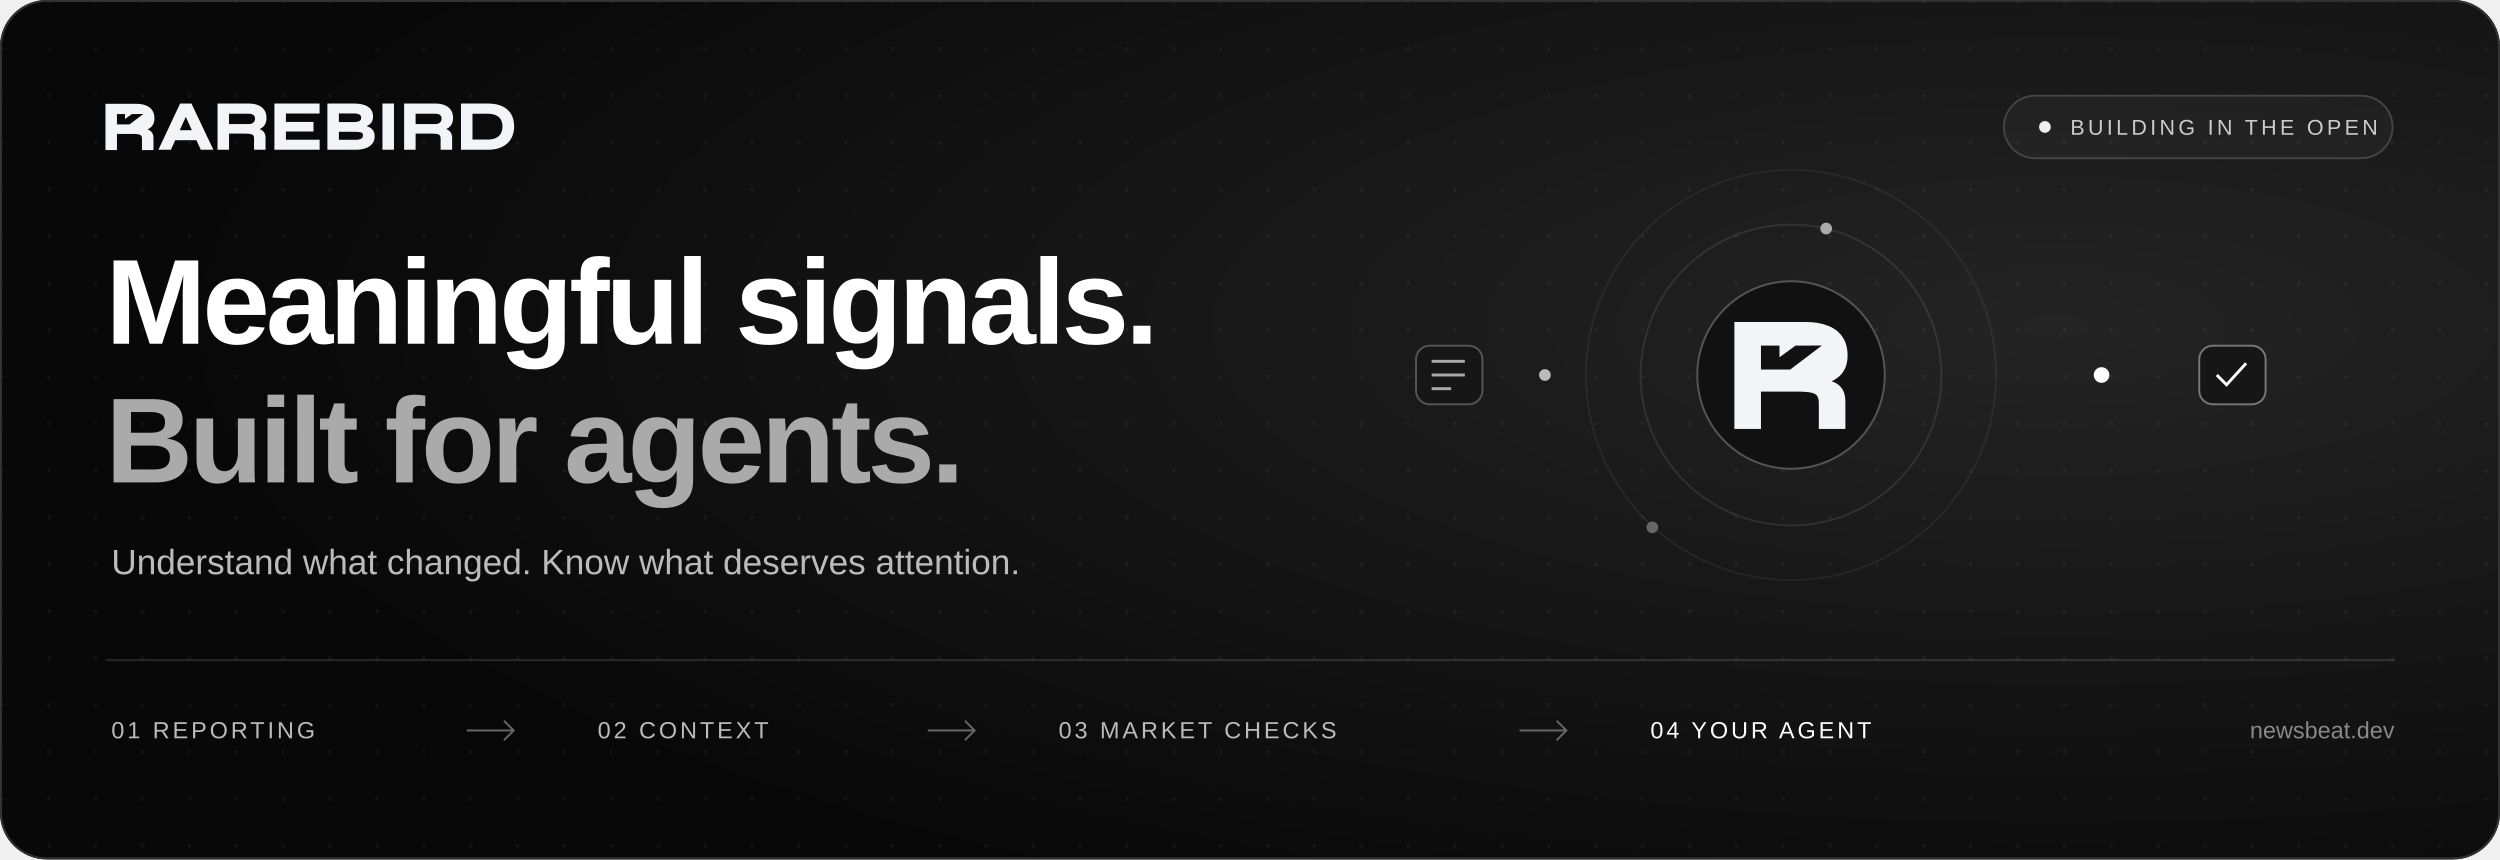
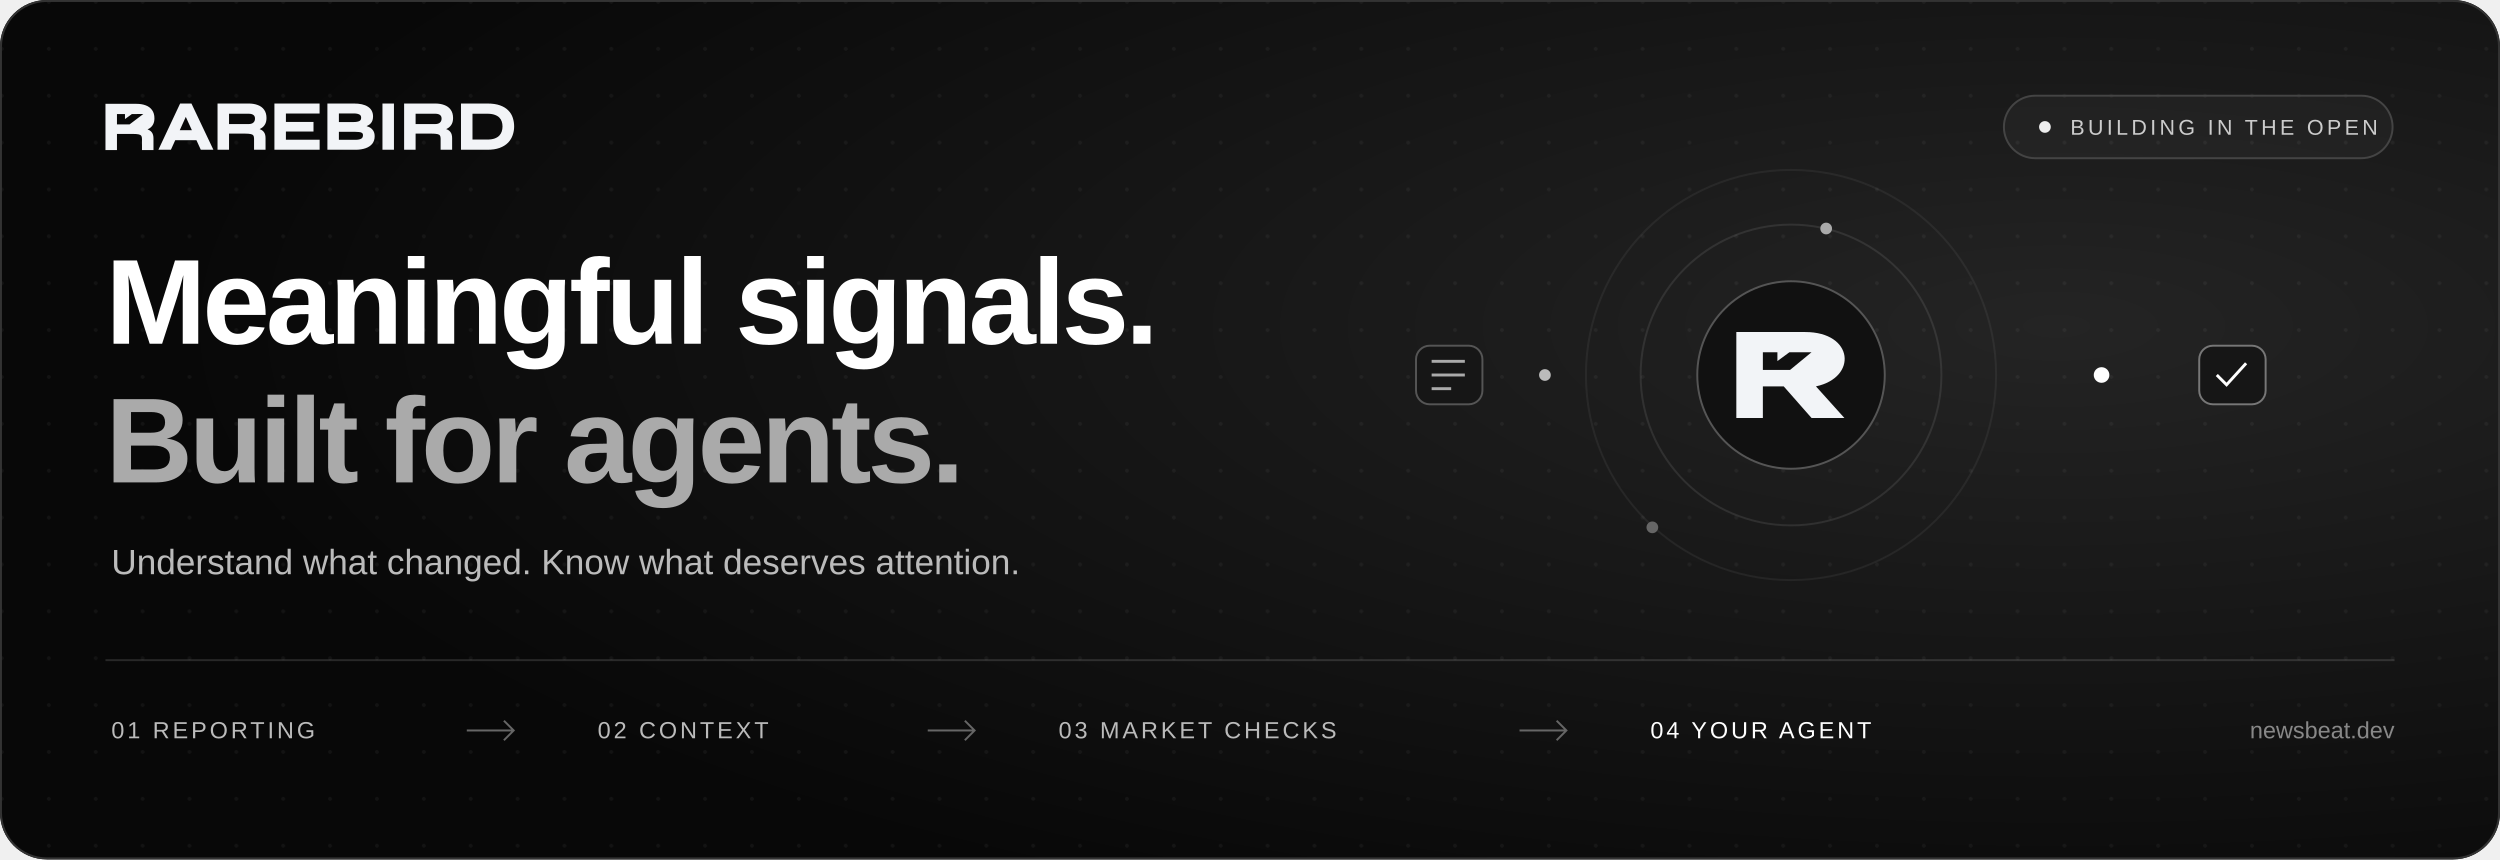
<svg xmlns="http://www.w3.org/2000/svg" width="1280" height="440" viewBox="0 0 1280 440" role="img" aria-labelledby="title desc">
  <defs>
    <radialGradient id="glow" cx="82%" cy="38%" r="75%">
      <stop offset="0" stop-color="#242424" />
      <stop offset="1" stop-color="#080808" />
    </radialGradient>
    <linearGradient id="line">
      <stop stop-color="#777" />
      <stop offset="1" stop-color="#eee" />
    </linearGradient>
    <pattern id="dots" width="24" height="24" patternUnits="userSpaceOnUse">
      <circle cx="1" cy="1" r="1" fill="#fff" opacity=".045" />
    </pattern>
  </defs>
  <rect width="1280" height="440" rx="24" fill="#080808" />
  <rect x=".5" y=".5" width="1279" height="439" rx="23.5" fill="url(#glow)" stroke="#333" />
  <rect x="1" y="1" width="1278" height="438" rx="23" fill="url(#dots)" />
  <path d="M49.496 0.5C55.086 0.5 60.027 1.282 64.274 2.903H64.273C68.632 4.468 72.106 7 74.596 10.526C77.139 14.054 78.327 18.5 78.327 23.706C78.327 27.248 77.712 30.386 76.386 33.039C75.088 35.634 73.251 37.763 70.89 39.398C69.778 40.191 68.584 40.891 67.311 41.498C70.047 42.376 72.29 43.793 73.897 45.839H73.897C75.953 48.292 76.812 51.741 76.812 55.839V74.5H58.424V56.812C58.424 54.334 57.98 52.721 57.34 51.735L57.316 51.698C56.756 50.794 55.626 49.961 53.474 49.454L53.461 49.451C51.314 48.931 48.041 48.643 43.546 48.643H18.39V74.5H0V0.5H49.496ZM138.099 1.143L171.313 71.143L172.669 74H152.532L151.999 72.83L145.572 58.745H111.599L105.223 72.825L104.691 74H84.672L86.012 71.149L118.901 1.149L119.441 0H137.556L138.099 1.143ZM228.802 0C234.391 0 239.332 0.782 243.58 2.403H243.579C247.938 3.968 251.411 6.5 253.901 10.026C256.444 13.554 257.634 18 257.634 23.206C257.634 26.748 257.018 29.886 255.691 32.539C254.389 35.144 252.543 37.28 250.169 38.917L250.168 38.916C249.064 39.702 247.88 40.396 246.616 40.998C249.353 41.876 251.596 43.293 253.203 45.339H253.202C255.258 47.792 256.119 51.24 256.119 55.339V74H237.729V56.312C237.729 53.834 237.286 52.221 236.646 51.235L236.622 51.198C236.062 50.294 234.932 49.461 232.779 48.954L232.767 48.951C230.62 48.431 227.347 48.143 222.852 48.143H197.695V74H179.306V0H228.802ZM342.582 16.01H288.703V29.428H332.846V44.788H288.703V57.991H342.69V74H270.313V0H342.582V16.01ZM397.443 0C406.972 4.0988e-05 414.523 1.601 419.825 5.07H419.826C425.357 8.568 428.114 13.885 428.114 20.717C428.114 25.006 427.058 28.651 424.722 31.42L424.711 31.432L424.701 31.443C422.926 33.481 420.602 35.045 417.805 36.187C419.259 36.607 420.626 37.125 421.901 37.743C424.587 39.045 426.748 40.903 428.328 43.315H428.327C429.977 45.762 430.711 48.852 430.711 52.417C430.711 57.117 429.448 61.188 426.81 64.486L426.803 64.495L426.795 64.505C424.212 67.653 420.67 69.967 416.281 71.507C411.933 73.032 406.96 73.85 401.392 73.999L401.364 74H355.088V0H397.443ZM461.575 74H443.186V0H461.575V74ZM527.326 0C532.916 0 537.857 0.782 542.104 2.403H542.104C546.462 3.968 549.936 6.5 552.426 10.026C554.969 13.554 556.158 18 556.158 23.206C556.158 26.748 555.543 29.886 554.216 32.539C552.913 35.144 551.067 37.28 548.693 38.917L548.692 38.916C547.588 39.702 546.404 40.396 545.141 40.998C547.851 41.868 550.076 43.267 551.68 45.28C553.771 47.737 554.644 51.209 554.644 55.339V74H536.254V56.312C536.254 53.834 535.811 52.221 535.171 51.235L535.158 51.217L535.146 51.198C534.586 50.294 533.456 49.461 531.304 48.954L531.291 48.951C529.144 48.431 525.872 48.143 521.376 48.143H496.22V74H477.83V0H527.326ZM610.869 0C618.874 9.68503e-06 625.683 0.952 631.231 2.929C636.703 4.877 641.164 7.577 644.523 11.08C647.913 14.47 650.32 18.418 651.719 22.907C653.158 27.301 653.874 31.912 653.874 36.73C653.874 41.569 653.079 46.232 651.486 50.708L651.485 50.707C650.039 54.96 647.75 58.771 644.635 62.129L643.999 62.796C640.575 66.297 636.083 69.036 630.604 71.062L630.598 71.065L630.59 71.068C625.116 73.045 618.524 74 610.869 74H568.838V0H610.869ZM414.047 70.13C413.783 70.209 413.516 70.285 413.247 70.359C413.788 70.21 414.32 70.052 414.841 69.883L414.047 70.13ZM373.478 58.099H399.823C404.19 58.099 407.271 57.398 409.284 56.221C411.051 55.122 411.996 53.442 411.996 50.795C411.996 48.825 411.419 47.791 410.633 47.201C409.569 46.403 408.045 45.839 405.917 45.645L405.888 45.643L405.857 45.64C403.568 45.362 401.088 45.221 398.417 45.221H373.478V58.099ZM587.228 57.666H610.545C615.588 57.666 619.622 57.069 622.718 55.953C625.961 54.737 628.417 53.158 630.18 51.27C632.002 49.317 633.289 47.123 634.062 44.675C634.865 42.134 635.268 39.488 635.268 36.73C635.268 33.97 634.865 31.366 634.067 28.907C633.299 26.538 632.019 24.42 630.203 22.539C628.448 20.721 625.997 19.208 622.752 18.059L622.739 18.054C619.641 16.933 615.599 16.334 610.545 16.334H587.228V57.666ZM552.293 51.367C552.332 51.565 552.368 51.767 552.4 51.973L552.294 51.368C552.264 51.214 552.229 51.062 552.194 50.912C552.229 51.062 552.263 51.213 552.293 51.367ZM551.867 49.727L551.856 49.69C551.846 49.66 551.834 49.631 551.824 49.602C551.838 49.643 551.853 49.685 551.867 49.727ZM427.986 47.201C428.023 47.316 428.059 47.433 428.093 47.551C428.059 47.433 428.023 47.316 427.986 47.201ZM427.93 47.026C427.922 47.003 427.916 46.98 427.908 46.957C427.896 46.921 427.882 46.886 427.869 46.851C427.89 46.909 427.91 46.967 427.93 47.026ZM412.879 46.669C412.871 46.658 412.862 46.647 412.854 46.636C412.862 46.647 412.871 46.658 412.879 46.669ZM635.571 46.409C635.587 46.37 635.603 46.331 635.618 46.291L635.63 46.26C635.611 46.31 635.591 46.359 635.571 46.409ZM118.848 42.735H138.268L128.521 21.373L118.848 42.735ZM651.838 38.452C651.827 38.721 651.813 38.989 651.797 39.256C651.831 38.704 651.854 38.15 651.865 37.593L651.838 38.452ZM637.247 37.833C637.24 38.016 637.232 38.199 637.222 38.382H637.223C637.243 38.017 637.256 37.651 637.263 37.283V37.282C637.259 37.466 637.254 37.65 637.247 37.833ZM59.938 16.794C55.84 16.71 51.617 16.834 49.496 16.834H42.279L31.206 24.911V16.834H18.39V33.391H38.605L60.505 16.809C60.317 16.804 60.128 16.798 59.938 16.794ZM197.695 32.891H228.802C232.544 32.891 235.043 31.988 236.636 30.505L236.647 30.494L236.66 30.482C238.342 28.969 239.244 26.91 239.244 24.071C239.244 21.404 238.367 19.625 236.781 18.409L236.756 18.39C235.159 17.123 232.61 16.334 228.802 16.334H197.695V32.891ZM496.22 32.891H527.326C531.069 32.891 533.568 31.988 535.16 30.505L535.172 30.494L535.185 30.482C536.866 28.969 537.768 26.91 537.769 24.071C537.769 21.404 536.891 19.625 535.306 18.409L535.28 18.39C533.683 17.123 531.135 16.334 527.326 16.334H496.22V32.891ZM373.478 29.645H396.902C401.287 29.645 404.399 29.011 406.436 27.941C408.136 26.985 409.075 25.421 409.075 22.773C409.075 20.116 408.134 18.61 406.461 17.725L406.44 17.714L406.421 17.702C404.369 16.556 401.497 15.901 397.659 15.901H373.478V29.645ZM409.638 27.76C409.59 27.824 409.541 27.888 409.491 27.951C409.592 27.825 409.687 27.696 409.778 27.562L409.638 27.76ZM634.438 24.842C634.421 24.813 634.404 24.785 634.387 24.756C634.404 24.785 634.421 24.813 634.438 24.842ZM646.285 16.278V16.277V16.278ZM644.323 13.784C644.644 14.146 644.952 14.515 645.25 14.89C645.101 14.703 644.951 14.517 644.797 14.333C644.642 14.148 644.484 13.966 644.323 13.784ZM643.623 13.021C643.455 12.844 643.284 12.668 643.11 12.494C643.284 12.668 643.455 12.844 643.623 13.021ZM418.757 6.761C418.61 6.665 418.462 6.57 418.312 6.477L418.297 6.468C418.452 6.564 418.606 6.662 418.757 6.761Z" fill="#F2F4F7" transform="translate(54 53) scale(.32)" />
  <rect x="1026" y="49" width="199" height="32" rx="16" fill="#fff" fill-opacity=".035" stroke="#444" />
  <circle cx="1047" cy="65" r="3" fill="#eee" />
  <text x="1060" y="69" fill="#ccc" font-family="Arial,Helvetica,sans-serif" font-size="11" letter-spacing="1.7">BUILDING IN THE OPEN</text>
  <text x="54" y="176" fill="#fff" font-family="Arial,Helvetica,sans-serif" font-size="62" font-weight="700" letter-spacing="-2">Meaningful signals.</text>
  <text x="54" y="247" fill="#aaa" font-family="Arial,Helvetica,sans-serif" font-size="62" font-weight="700" letter-spacing="-2">Built for agents.</text>
  <text x="57" y="294" fill="#bbb" font-family="Arial,Helvetica,sans-serif" font-size="18">Understand what changed. Know what deserves attention.</text>
  <g transform="translate(917 192)">
    <circle r="105" fill="none" stroke="#fff" stroke-opacity=".055" />
    <circle r="77" fill="none" stroke="#fff" stroke-opacity=".09" />
    <circle r="48" fill="#111" stroke="#555" />
-     <path d="M49.496 0.5C55.086 0.5 60.027 1.282 64.274 2.903H64.273C68.632 4.468 72.106 7 74.596 10.526C77.139 14.054 78.327 18.5 78.327 23.706C78.327 27.248 77.712 30.386 76.386 33.039C75.088 35.634 73.251 37.763 70.89 39.398C69.778 40.191 68.584 40.891 67.311 41.498C70.047 42.376 72.29 43.793 73.897 45.839H73.897C75.953 48.292 76.812 51.741 76.812 55.839V74.5H58.424V56.812C58.424 54.334 57.98 52.721 57.34 51.735L57.316 51.698C56.756 50.794 55.626 49.961 53.474 49.454L53.461 49.451C51.314 48.931 48.041 48.643 43.546 48.643H18.39V74.5H0V0.5H49.496ZM59.938 16.794C55.84 16.71 51.617 16.834 49.496 16.834H42.279L31.206 24.911V16.834H18.39V33.391H38.605L60.505 16.809C60.317 16.804 60.128 16.798 59.938 16.794Z" fill="#F2F4F7" transform="translate(-29 -27.5) scale(.74)" />
+     <path d="M0 88V0H70.529C120.353 0 124.235 46.588 81.529 55.647L110.647 88H77L48.529 55.647H27.177V88H0ZM27.177 20.706V38.824H55L77 20.706H54.353L42.059 29.765V20.706H27.177Z" fill="#F2F4F7" fill-rule="evenodd" transform="translate(-28 -22) scale(.5)" />
    <path d="M-158 0h51m214 0h102" stroke="url(#line)" stroke-width="1.5" stroke-dasharray="3 6" />
    <circle cx="-126" r="3" fill="#bbb" />
    <circle cx="159" r="4" fill="#fff" />
    <circle cx="18" cy="-75" r="3" fill="#aaa" />
    <circle cx="-71" cy="78" r="3" fill="#666" />
    <rect x="-192" y="-15" width="34" height="30" rx="7" fill="#161616" stroke="#555" />
    <path d="M-184-7h17m-17 7h17m-17 7h10" stroke="#aaa" stroke-width="1.5" />
    <rect x="209" y="-15" width="34" height="30" rx="7" fill="#161616" stroke="#777" />
    <path d="m218 0 5 5 10-11" fill="none" stroke="#fff" stroke-width="1.5" />
  </g>
  <path d="M54 338h1172" stroke="#fff" stroke-opacity=".13" />
  <g font-family="Arial,Helvetica,sans-serif" font-size="12" letter-spacing="1.5" fill="#bbb">
    <text x="57" y="378">01  REPORTING</text>
    <text x="306" y="378">02  CONTEXT</text>
    <text x="542" y="378">03  MARKET CHECKS</text>
    <text x="845" y="378" fill="#fff">04  YOUR AGENT</text>
  </g>
  <g fill="none" stroke="#666">
    <path d="M239 374h24m-5-5 5 5-5 5" />
    <path d="M475 374h24m-5-5 5 5-5 5" />
    <path d="M778 374h24m-5-5 5 5-5 5" />
  </g>
  <text x="1226" y="378" text-anchor="end" fill="#888" font-family="Arial,Helvetica,sans-serif" font-size="12">newsbeat.dev</text>
</svg>
